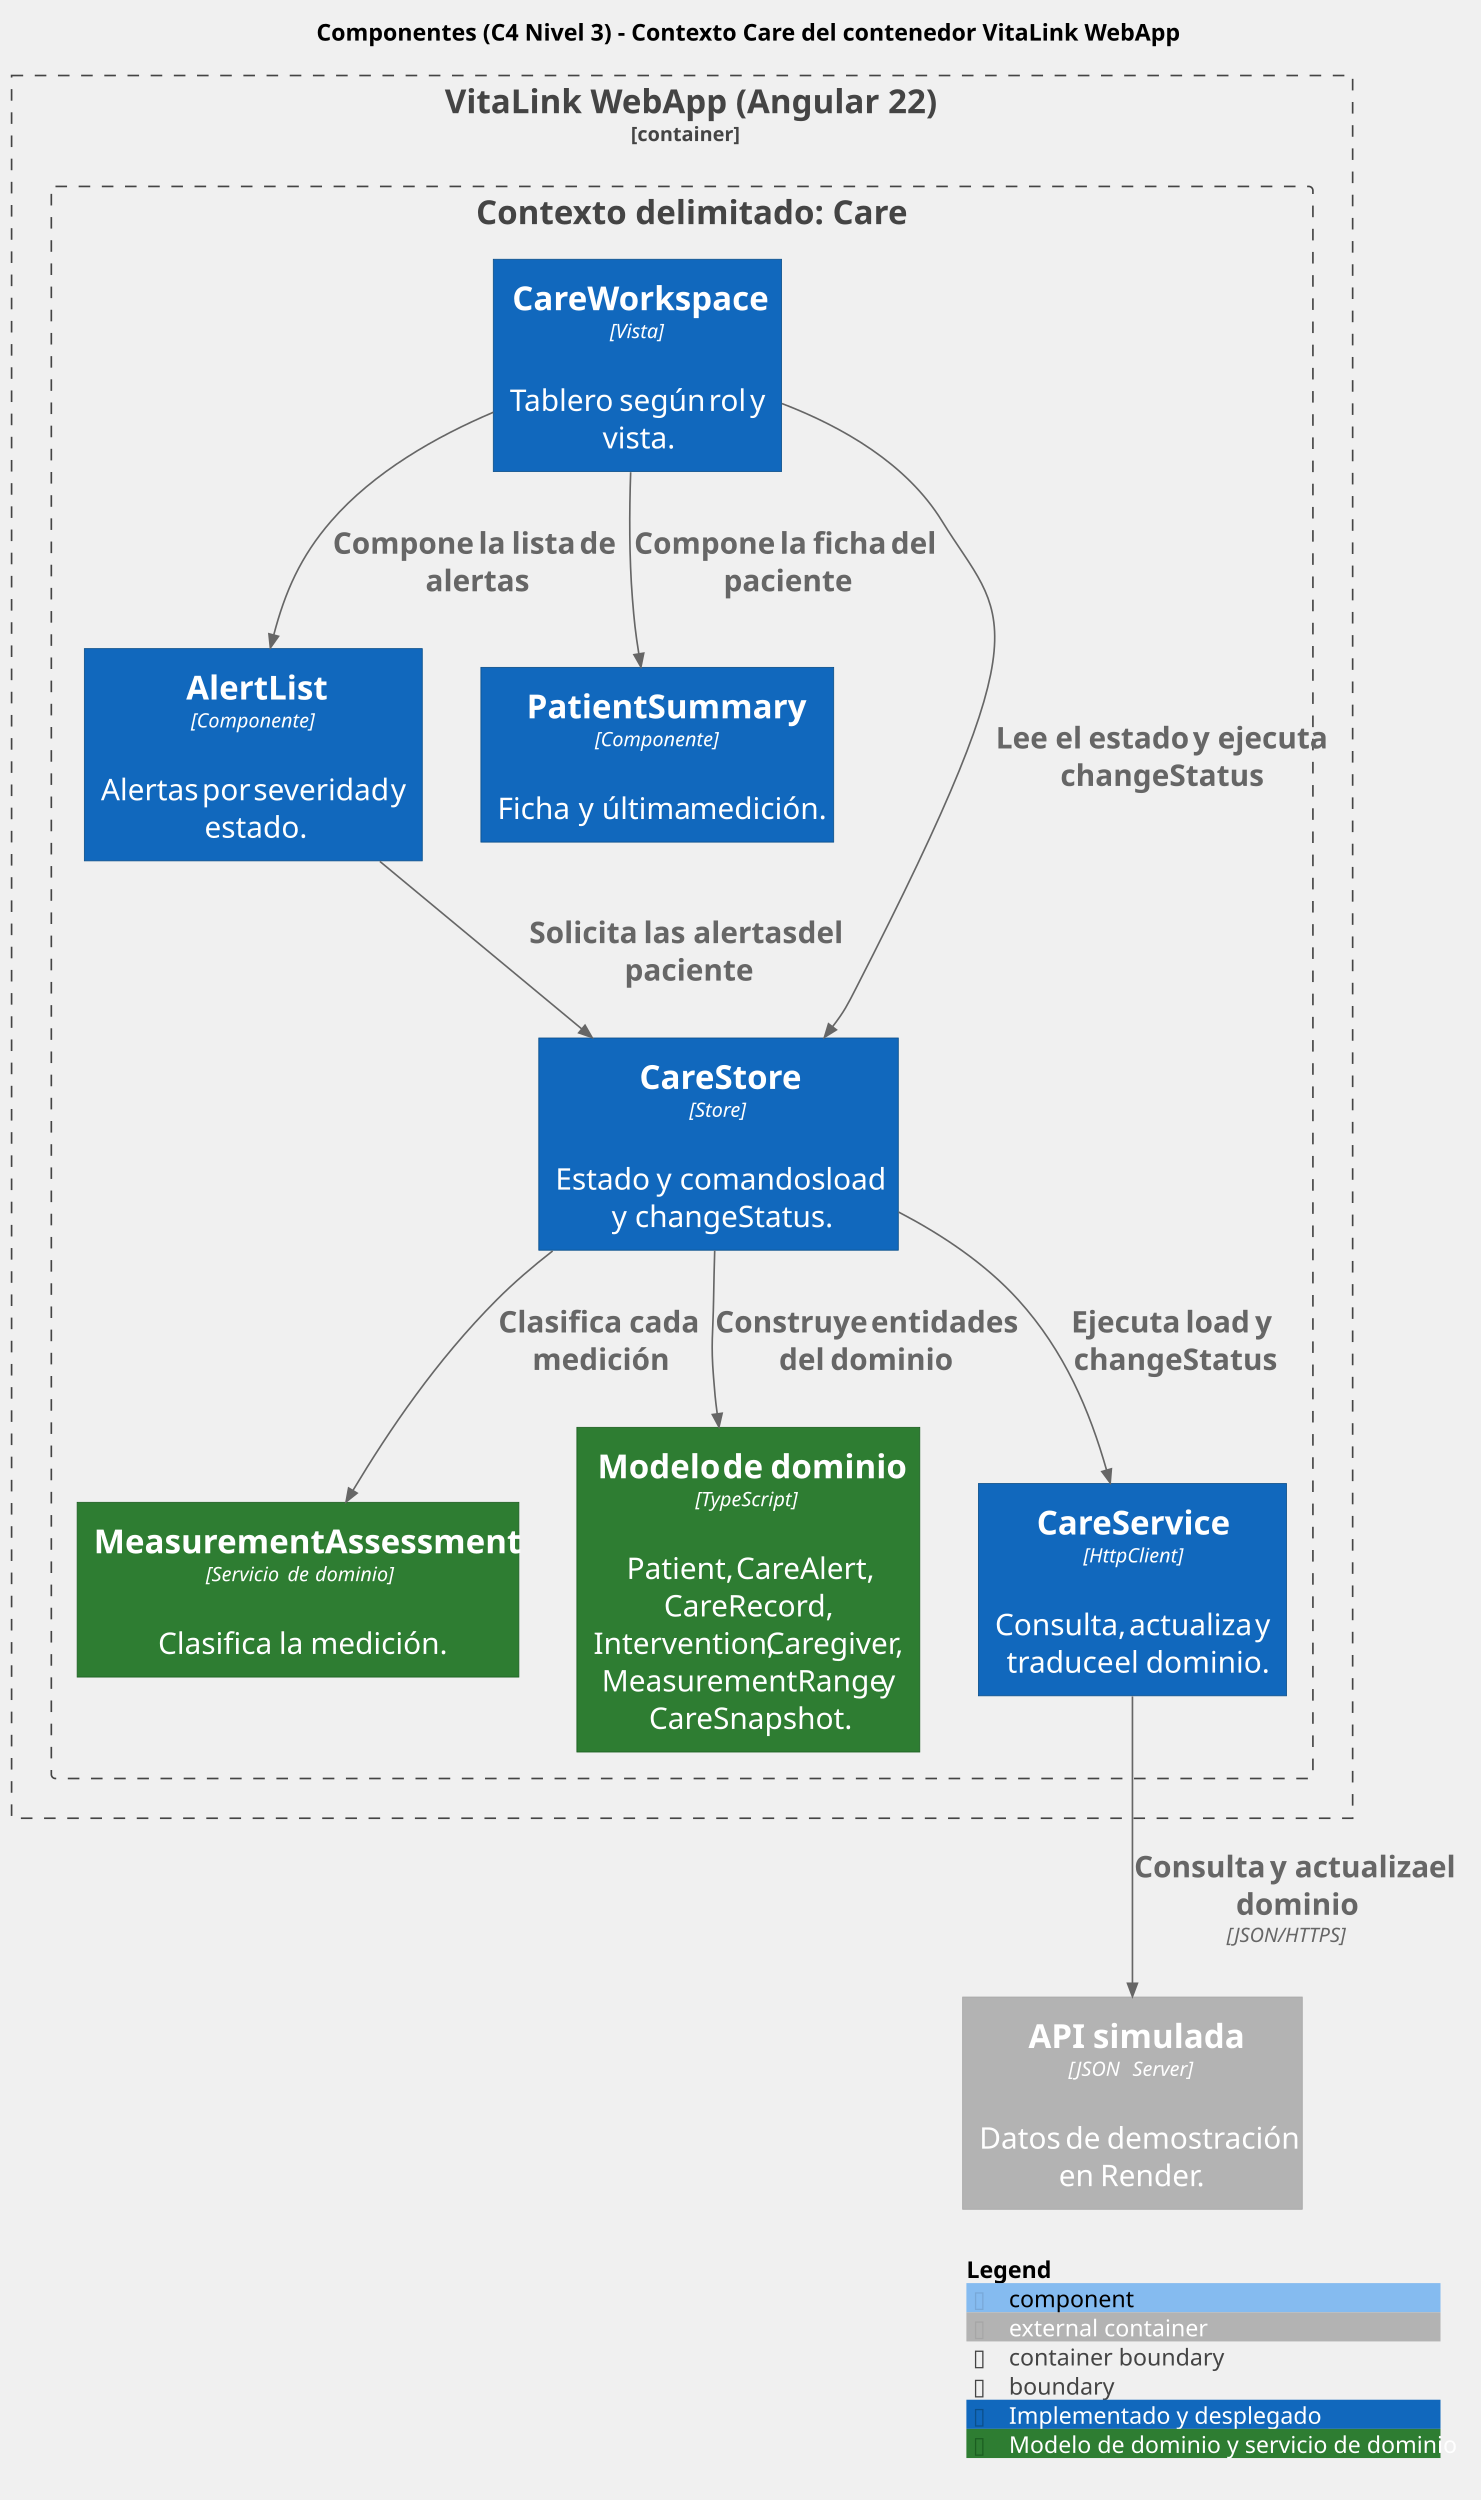
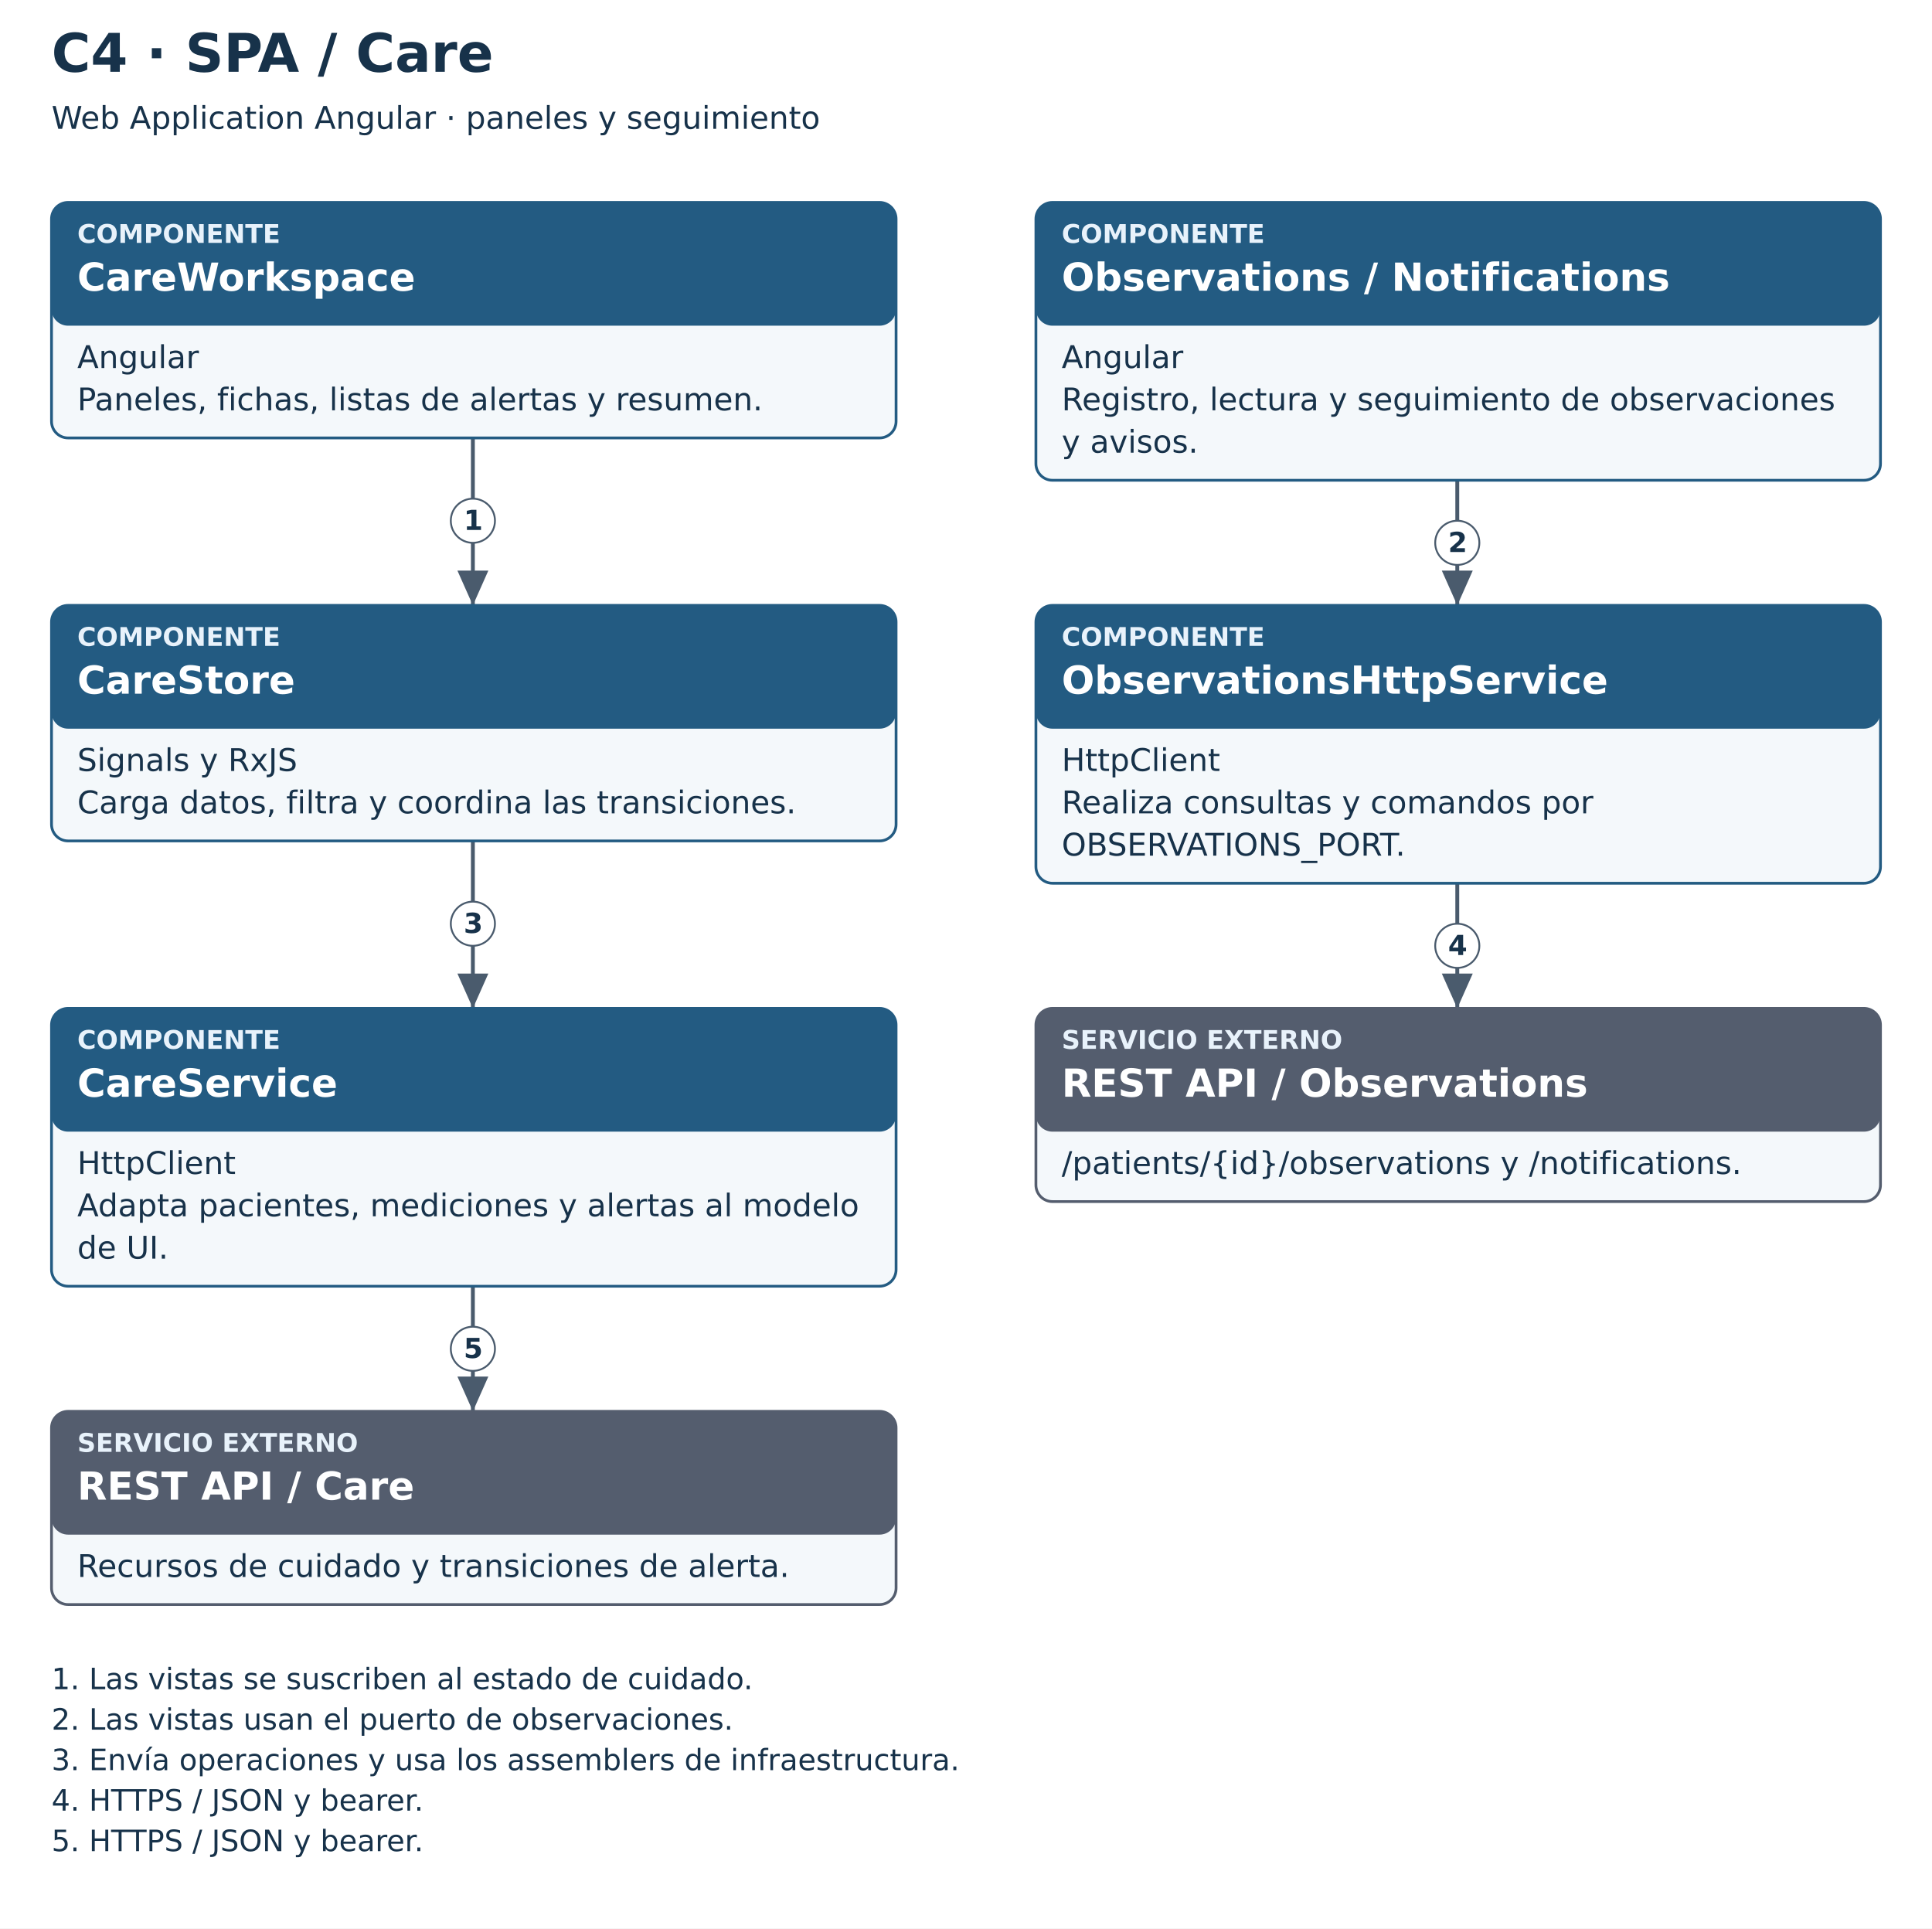
- <svg xmlns="http://www.w3.org/2000/svg" version="1.1" data-diagram-type="DESCRIPTION" style="width:894px;height:1510px;background:#FFFFFF;" width="894px" height="1510px" viewBox="0 0 894 1510" zoomAndPan="magnify" preserveAspectRatio="none" contentStyleType="text/css">
-   <defs />
-   <g font-family="sans-serif" lengthAdjust="spacing">
-     <g class="title" data-source-line="12">
-       <text x="191.113" y="24.533" fill="#000" font-size="14" textLength="504.834" font-weight="700">Componentes (C4 Nivel 3) - Contexto Care del contenedor VitaLink WebApp</text>
-     </g>
-     <g class="cluster" data-qualified-name="spa" id="ent0001" data-source-line="1666">
-       <rect x="7" y="45.609" width="810" height="1052.61" fill="none" style="stroke:#444;stroke-width:1;stroke-dasharray:7,7;" />
-       <text x="268.66" y="68.371" fill="#444" font-size="20" textLength="286.68" font-weight="700">VitaLink WebApp (Angular 22)</text>
-       <text x="380.998" y="85.223" fill="#444" font-size="12" textLength="62.004" font-weight="700">[container]</text>
-     </g>
-     <g class="cluster" data-qualified-name="spa.care" id="ent0002" data-source-line="1666">
-       <rect x="31" y="112.609" width="762" height="961.61" fill="none" style="stroke:#444;stroke-width:1;stroke-dasharray:7,7;" rx="2.5" ry="2.5" />
-       <text x="287.542" y="135.371" fill="#444" font-size="20" textLength="248.916" font-weight="700">Contexto delimitado: Care</text>
-     </g>
-     <g class="entity" data-qualified-name="spa.care.workspace" id="ent0003" data-source-line="78">
-       <rect x="297.96" y="156.609" width="174.081" height="128.172" fill="#1168BD" style="stroke:#0B4F8A;stroke-width:0.5;" />
-       <text x="309.41" y="187.371" fill="#FFF" font-size="20" textLength="151.182" font-weight="700">CareWorkspace</text>
-       <text x="368.328" y="204.223" fill="#FFF" font-size="12" textLength="33.346" font-style="italic">[Vista]</text>
-       <text x="382.5" y="225.545" fill="#FFF" font-size="18"> </text>
-       <text x="307.96" y="248.186" fill="#FFF" font-size="18" textLength="61.031">Tablero</text>
-       <text x="368.991" y="248.186" fill="#FFF" font-size="18"> </text>
-       <text x="373.992" y="248.186" fill="#FFF" font-size="18" textLength="49.043">según</text>
-       <text x="423.035" y="248.186" fill="#FFF" font-size="18"> </text>
-       <text x="428.036" y="248.186" fill="#FFF" font-size="18" textLength="20.004">rol</text>
-       <text x="448.04" y="248.186" fill="#FFF" font-size="18"> </text>
-       <text x="453.041" y="248.186" fill="#FFF" font-size="18">y</text>
-       <text x="363.995" y="270.826" fill="#FFF" font-size="18" textLength="42.012">vista.</text>
-     </g>
-     <g class="entity" data-qualified-name="spa.care.alertlist" id="ent0004" data-source-line="78">
-       <rect x="50.96" y="391.779" width="204.087" height="128.172" fill="#1168BD" style="stroke:#0B4F8A;stroke-width:0.5;" />
-       <text x="112.442" y="422.541" fill="#FFF" font-size="20" textLength="81.123" font-weight="700">AlertList</text>
-       <text x="115.313" y="439.393" fill="#FFF" font-size="12" textLength="75.381" font-style="italic">[Componente]</text>
-       <text x="150.503" y="460.715" fill="#FFF" font-size="18"> </text>
-       <text x="60.96" y="483.356" fill="#FFF" font-size="18" textLength="56.021">Alertas</text>
-       <text x="116.981" y="483.356" fill="#FFF" font-size="18"> </text>
-       <text x="121.982" y="483.356" fill="#FFF" font-size="18" textLength="26.016">por</text>
-       <text x="147.998" y="483.356" fill="#FFF" font-size="18"> </text>
-       <text x="152.999" y="483.356" fill="#FFF" font-size="18" textLength="78.047">severidad</text>
-       <text x="231.046" y="483.356" fill="#FFF" font-size="18"> </text>
-       <text x="236.047" y="483.356" fill="#FFF" font-size="18">y</text>
-       <text x="123.481" y="505.996" fill="#FFF" font-size="18" textLength="59.045">estado.</text>
-     </g>
-     <g class="entity" data-qualified-name="spa.care.summary" id="ent0005" data-source-line="78">
-       <rect x="290.47" y="403.099" width="213.069" height="105.531" fill="#1168BD" style="stroke:#0B4F8A;stroke-width:0.5;" />
-       <text x="318.089" y="433.861" fill="#FFF" font-size="20" textLength="157.832" font-weight="700">PatientSummary</text>
-       <text x="359.314" y="450.713" fill="#FFF" font-size="12" textLength="75.381" font-style="italic">[Componente]</text>
-       <text x="394.504" y="472.035" fill="#FFF" font-size="18"> </text>
-       <text x="300.47" y="494.676" fill="#FFF" font-size="18" textLength="44.016">Ficha</text>
-       <text x="344.486" y="494.676" fill="#FFF" font-size="18"> </text>
-       <text x="349.487" y="494.676" fill="#FFF" font-size="18">y</text>
-       <text x="358.487" y="494.676" fill="#FFF" font-size="18"> </text>
-       <text x="363.488" y="494.676" fill="#FFF" font-size="18" textLength="48.015">última</text>
-       <text x="411.502" y="494.676" fill="#FFF" font-size="18"> </text>
-       <text x="416.503" y="494.676" fill="#FFF" font-size="18" textLength="77.036">medición.</text>
-     </g>
-     <g class="entity" data-qualified-name="spa.care.carestore" id="ent0006" data-source-line="78">
-       <rect x="325.44" y="626.949" width="217.121" height="128.172" fill="#1168BD" style="stroke:#0B4F8A;stroke-width:0.5;" />
-       <text x="386.203" y="657.711" fill="#FFF" font-size="20" textLength="95.596" font-weight="700">CareStore</text>
-       <text x="416.326" y="674.563" fill="#FFF" font-size="12" textLength="35.35" font-style="italic">[Store]</text>
-       <text x="431.5" y="695.885" fill="#FFF" font-size="18"> </text>
-       <text x="335.44" y="718.526" fill="#FFF" font-size="18" textLength="56.039">Estado</text>
-       <text x="391.479" y="718.526" fill="#FFF" font-size="18"> </text>
-       <text x="396.48" y="718.526" fill="#FFF" font-size="18">y</text>
-       <text x="405.48" y="718.526" fill="#FFF" font-size="18"> </text>
-       <text x="410.481" y="718.526" fill="#FFF" font-size="18" textLength="83.048">comandos</text>
-       <text x="493.529" y="718.526" fill="#FFF" font-size="18"> </text>
-       <text x="498.53" y="718.526" fill="#FFF" font-size="18" textLength="34.031">load</text>
-       <text x="369.458" y="741.166" fill="#FFF" font-size="18">y</text>
-       <text x="378.458" y="741.166" fill="#FFF" font-size="18"> </text>
-       <text x="383.459" y="741.166" fill="#FFF" font-size="18" textLength="115.084">changeStatus.</text>
-     </g>
-     <g class="entity" data-qualified-name="spa.care.assessment" id="ent0007" data-source-line="78">
-       <rect x="46.61" y="907.409" width="266.777" height="105.531" fill="#2E7D32" style="stroke:#1B5E20;stroke-width:0.5;" />
-       <text x="56.61" y="938.171" fill="#FFF" font-size="20" textLength="246.777" font-weight="700">MeasurementAssessment</text>
-       <text x="124.305" y="955.023" fill="#FFF" font-size="12" textLength="46.014" font-style="italic">[Servicio</text>
-       <text x="170.319" y="955.023" fill="#FFF" font-size="12" font-style="italic"> </text>
-       <text x="173.653" y="955.023" fill="#FFF" font-size="12" textLength="13.348" font-style="italic">de</text>
-       <text x="187.001" y="955.023" fill="#FFF" font-size="12" font-style="italic"> </text>
-       <text x="190.335" y="955.023" fill="#FFF" font-size="12" textLength="45.357" font-style="italic">dominio]</text>
-       <text x="177.498" y="976.345" fill="#FFF" font-size="18"> </text>
-       <text x="95.465" y="998.986" fill="#FFF" font-size="18" textLength="68.019">Clasifica</text>
-       <text x="163.484" y="998.986" fill="#FFF" font-size="18"> </text>
-       <text x="168.485" y="998.986" fill="#FFF" font-size="18" textLength="14.01">la</text>
-       <text x="182.495" y="998.986" fill="#FFF" font-size="18"> </text>
-       <text x="187.496" y="998.986" fill="#FFF" font-size="18" textLength="77.036">medición.</text>
-     </g>
-     <g class="entity" data-qualified-name="spa.care.model" id="ent0008" data-source-line="78">
-       <rect x="348.45" y="862.119" width="207.093" height="196.094" fill="#2E7D32" style="stroke:#1B5E20;stroke-width:0.5;" />
-       <text x="360.893" y="892.881" fill="#FFF" font-size="20" textLength="69.99" font-weight="700">Modelo</text>
-       <text x="430.883" y="892.881" fill="#FFF" font-size="20" font-weight="700"> </text>
-       <text x="436.44" y="892.881" fill="#FFF" font-size="20" textLength="23.34" font-weight="700">de</text>
-       <text x="459.78" y="892.881" fill="#FFF" font-size="20" font-weight="700"> </text>
-       <text x="465.336" y="892.881" fill="#FFF" font-size="20" textLength="77.764" font-weight="700">dominio</text>
-       <text x="419.987" y="909.733" fill="#FFF" font-size="12" textLength="64.02" font-style="italic">[TypeScript]</text>
-       <text x="449.496" y="931.055" fill="#FFF" font-size="18"> </text>
-       <text x="378.463" y="953.696" fill="#FFF" font-size="18" textLength="61.04">Patient,</text>
-       <text x="439.503" y="953.696" fill="#FFF" font-size="18"> </text>
-       <text x="444.504" y="953.696" fill="#FFF" font-size="18" textLength="81.026">CareAlert,</text>
-       <text x="400.976" y="976.336" fill="#FFF" font-size="18" textLength="102.041">CareRecord,</text>
-       <text x="358.45" y="998.977" fill="#FFF" font-size="18" textLength="99.062">Intervention,</text>
-       <text x="457.512" y="998.977" fill="#FFF" font-size="18"> </text>
-       <text x="462.513" y="998.977" fill="#FFF" font-size="18" textLength="83.03">Caregiver,</text>
-       <text x="363.451" y="1021.617" fill="#FFF" font-size="18" textLength="163.09">MeasurementRange</text>
-       <text x="526.541" y="1021.617" fill="#FFF" font-size="18"> </text>
-       <text x="531.542" y="1021.617" fill="#FFF" font-size="18">y</text>
-       <text x="391.958" y="1044.258" fill="#FFF" font-size="18" textLength="120.076">CareSnapshot.</text>
-     </g>
-     <g class="entity" data-qualified-name="spa.care.careservice" id="ent0009" data-source-line="78">
-       <rect x="590.96" y="896.089" width="186.087" height="128.172" fill="#1168BD" style="stroke:#0B4F8A;stroke-width:0.5;" />
-       <text x="626.181" y="926.851" fill="#FFF" font-size="20" textLength="115.645" font-weight="700">CareService</text>
-       <text x="654.326" y="943.703" fill="#FFF" font-size="12" textLength="59.355" font-style="italic">[HttpClient]</text>
-       <text x="681.503" y="965.025" fill="#FFF" font-size="18"> </text>
-       <text x="600.96" y="987.666" fill="#FFF" font-size="18" textLength="76.043">Consulta,</text>
-       <text x="677.003" y="987.666" fill="#FFF" font-size="18"> </text>
-       <text x="682.004" y="987.666" fill="#FFF" font-size="18" textLength="71.042">actualiza</text>
-       <text x="753.046" y="987.666" fill="#FFF" font-size="18"> </text>
-       <text x="758.047" y="987.666" fill="#FFF" font-size="18">y</text>
-       <text x="607.96" y="1010.306" fill="#FFF" font-size="18" textLength="60.038">traduce</text>
-       <text x="667.999" y="1010.306" fill="#FFF" font-size="18"> </text>
-       <text x="673" y="1010.306" fill="#FFF" font-size="18" textLength="14.01">el</text>
-       <text x="687.009" y="1010.306" fill="#FFF" font-size="18"> </text>
-       <text x="692.01" y="1010.306" fill="#FFF" font-size="18" textLength="68.036">dominio.</text>
-     </g>
-     <g class="entity" data-qualified-name="fakeapi" id="ent0010" data-source-line="83">
-       <rect x="581.45" y="1206.219" width="205.098" height="128.172" fill="#B3B3B3" style="stroke:#A6A6A6;stroke-width:0.5;" />
-       <text x="621.201" y="1236.981" fill="#FFF" font-size="20" textLength="33.34" font-weight="700">API</text>
-       <text x="654.541" y="1236.981" fill="#FFF" font-size="20" font-weight="700"> </text>
-       <text x="660.097" y="1236.981" fill="#FFF" font-size="20" textLength="86.699" font-weight="700">simulada</text>
-       <text x="645.324" y="1253.833" fill="#FFF" font-size="12" textLength="35.338" font-style="italic">[JSON</text>
-       <text x="680.662" y="1253.833" fill="#FFF" font-size="12" font-style="italic"> </text>
-       <text x="683.996" y="1253.833" fill="#FFF" font-size="12" textLength="38.678" font-style="italic">Server]</text>
-       <text x="681.498" y="1275.155" fill="#FFF" font-size="18"> </text>
-       <text x="591.45" y="1297.796" fill="#FFF" font-size="18" textLength="47.021">Datos</text>
-       <text x="638.471" y="1297.796" fill="#FFF" font-size="18"> </text>
-       <text x="643.472" y="1297.796" fill="#FFF" font-size="18" textLength="20.021">de</text>
-       <text x="663.494" y="1297.796" fill="#FFF" font-size="18"> </text>
-       <text x="668.495" y="1297.796" fill="#FFF" font-size="18" textLength="108.053">demostración</text>
-       <text x="639.469" y="1320.436" fill="#FFF" font-size="18" textLength="20.021">en</text>
-       <text x="659.491" y="1320.436" fill="#FFF" font-size="18"> </text>
-       <text x="664.492" y="1320.436" fill="#FFF" font-size="18" textLength="64.037">Render.</text>
-     </g>
-     <g class="link" data-entity-1="ent0003" data-entity-2="ent0006" id="lnk11" data-source-line="1779" data-link-type="dependency">
-       <path d="M472.3,243.749 C508.8,257.749 547.63,280.009 569,314.779 C606.06,375.059 633.06,370.109 517,596.949 C511.77,607.169 510.019,610.792 502.809,620.192" style="stroke:#666;stroke-width:1;" fill="none" id="workspace-to-carestore" />
-       <polygon points="497.94,626.539,505.189,622.017,500.428,618.366,497.94,626.539" fill="#666" style="stroke:#666;stroke-width:1;stroke-linejoin:miter;stroke-miterlimit:10;" />
-       <text x="601.42" y="452.055" fill="#666" font-size="18" textLength="31.017" font-weight="700">Lee</text>
-       <text x="632.437" y="452.055" fill="#666" font-size="18" font-weight="700"> </text>
-       <text x="637.438" y="452.055" fill="#666" font-size="18" textLength="15.012" font-weight="700">el</text>
-       <text x="652.449" y="452.055" fill="#666" font-size="18" font-weight="700"> </text>
-       <text x="657.45" y="452.055" fill="#666" font-size="18" textLength="58.017" font-weight="700">estado</text>
-       <text x="715.467" y="452.055" fill="#666" font-size="18" font-weight="700"> </text>
-       <text x="720.468" y="452.055" fill="#666" font-size="18" font-weight="700">y</text>
-       <text x="730.479" y="452.055" fill="#666" font-size="18" font-weight="700"> </text>
-       <text x="735.48" y="452.055" fill="#666" font-size="18" textLength="62.033" font-weight="700">ejecuta</text>
-       <text x="640.452" y="474.696" fill="#666" font-size="18" textLength="118.028" font-weight="700">changeStatus</text>
-     </g>
-     <g class="link" data-entity-1="ent0003" data-entity-2="ent0004" id="lnk12" data-source-line="1779" data-link-type="dependency">
-       <path d="M297.92,249.029 C263.36,263.699 225.79,285.029 200,314.779 C181.43,336.199 172.17,357.491 165.33,383.571" style="stroke:#666;stroke-width:1;" fill="none" id="workspace-to-alertlist" />
-       <polygon points="163.3,391.309,168.231,384.332,162.428,382.81,163.3,391.309" fill="#666" style="stroke:#666;stroke-width:1;stroke-linejoin:miter;stroke-miterlimit:10;" />
-       <text x="201" y="334.465" fill="#666" font-size="18" textLength="82.995" font-weight="700">Compone</text>
-       <text x="283.995" y="334.465" fill="#666" font-size="18" font-weight="700"> </text>
-       <text x="288.996" y="334.465" fill="#666" font-size="18" textLength="15.012" font-weight="700">la</text>
-       <text x="304.008" y="334.465" fill="#666" font-size="18" font-weight="700"> </text>
-       <text x="309.009" y="334.465" fill="#666" font-size="18" textLength="36.018" font-weight="700">lista</text>
-       <text x="345.026" y="334.465" fill="#666" font-size="18" font-weight="700"> </text>
-       <text x="350.027" y="334.465" fill="#666" font-size="18" textLength="21.006" font-weight="700">de</text>
-       <text x="256.995" y="357.106" fill="#666" font-size="18" textLength="58.043" font-weight="700">alertas</text>
-     </g>
-     <g class="link" data-entity-1="ent0003" data-entity-2="ent0005" id="lnk13" data-source-line="1779" data-link-type="dependency">
-       <path d="M380.92,285.229 C380.1,309.249 380,336.799 382,361.779 C383.07,375.159 383.744,381.619 385.864,394.959" style="stroke:#666;stroke-width:1;" fill="none" id="workspace-to-summary" />
-       <polygon points="387.12,402.859,388.827,394.488,382.902,395.429,387.12,402.859" fill="#666" style="stroke:#666;stroke-width:1;stroke-linejoin:miter;stroke-miterlimit:10;" />
-       <text x="383" y="334.465" fill="#666" font-size="18" textLength="82.995" font-weight="700">Compone</text>
-       <text x="465.995" y="334.465" fill="#666" font-size="18" font-weight="700"> </text>
-       <text x="470.996" y="334.465" fill="#666" font-size="18" textLength="15.012" font-weight="700">la</text>
-       <text x="486.008" y="334.465" fill="#666" font-size="18" font-weight="700"> </text>
-       <text x="491.009" y="334.465" fill="#666" font-size="18" textLength="42.012" font-weight="700">ficha</text>
-       <text x="533.021" y="334.465" fill="#666" font-size="18" font-weight="700"> </text>
-       <text x="538.021" y="334.465" fill="#666" font-size="18" textLength="26.007" font-weight="700">del</text>
-       <text x="437" y="357.106" fill="#666" font-size="18" textLength="73.028" font-weight="700">paciente</text>
-     </g>
-     <g class="link" data-entity-1="ent0004" data-entity-2="ent0006" id="lnk14" data-source-line="1779" data-link-type="dependency">
-       <path d="M229.41,520.269 C269.23,553.309 311.633,588.501 351.443,621.531" style="stroke:#666;stroke-width:1;" fill="none" id="alertlist-to-carestore" />
-       <polygon points="357.6,626.639,353.359,619.222,349.528,623.84,357.6,626.639" fill="#666" style="stroke:#666;stroke-width:1;stroke-linejoin:miter;stroke-miterlimit:10;" />
-       <text x="319.67" y="569.635" fill="#666" font-size="18" textLength="64.02" font-weight="700">Solicita</text>
-       <text x="383.69" y="569.635" fill="#666" font-size="18" font-weight="700"> </text>
-       <text x="388.691" y="569.635" fill="#666" font-size="18" textLength="25.022" font-weight="700">las</text>
-       <text x="413.713" y="569.635" fill="#666" font-size="18" font-weight="700"> </text>
-       <text x="418.714" y="569.635" fill="#666" font-size="18" textLength="58.043" font-weight="700">alertas</text>
-       <text x="476.757" y="569.635" fill="#666" font-size="18" font-weight="700"> </text>
-       <text x="481.758" y="569.635" fill="#666" font-size="18" textLength="26.007" font-weight="700">del</text>
-       <text x="377.203" y="592.276" fill="#666" font-size="18" textLength="73.028" font-weight="700">paciente</text>
-     </g>
-     <g class="link" data-entity-1="ent0006" data-entity-2="ent0007" id="lnk15" data-source-line="1779" data-link-type="dependency">
-       <path d="M333.8,755.559 C321.87,764.849 310.3,774.789 300,785.119 C263.6,821.649 235.127,863.65 213.127,900.3" style="stroke:#666;stroke-width:1;" fill="none" id="carestore-to-assessment" />
-       <polygon points="209.01,907.159,215.7,901.844,210.555,898.756,209.01,907.159" fill="#666" style="stroke:#666;stroke-width:1;stroke-linejoin:miter;stroke-miterlimit:10;" />
-       <text x="301" y="804.805" fill="#666" font-size="18" textLength="74.039" font-weight="700">Clasifica</text>
-       <text x="375.039" y="804.805" fill="#666" font-size="18" font-weight="700"> </text>
-       <text x="380.04" y="804.805" fill="#666" font-size="18" textLength="41.027" font-weight="700">cada</text>
-       <text x="321.527" y="827.446" fill="#666" font-size="18" textLength="79.014" font-weight="700">medición</text>
-     </g>
-     <g class="link" data-entity-1="ent0006" data-entity-2="ent0008" id="lnk16" data-source-line="1779" data-link-type="dependency">
-       <path d="M431.68,755.369 C431.4,765.329 431.15,775.499 431,785.119 C430.66,806.009 429.29,811.309 431,832.119 C431.8,841.819 431.879,843.949 433.209,853.989" style="stroke:#666;stroke-width:1;" fill="none" id="carestore-to-model" />
-       <polygon points="434.26,861.919,436.183,853.595,430.235,854.383,434.26,861.919" fill="#666" style="stroke:#666;stroke-width:1;stroke-linejoin:miter;stroke-miterlimit:10;" />
-       <text x="432" y="804.805" fill="#666" font-size="18" textLength="89.016" font-weight="700">Construye</text>
-       <text x="521.016" y="804.805" fill="#666" font-size="18" font-weight="700"> </text>
-       <text x="526.017" y="804.805" fill="#666" font-size="18" textLength="84.023" font-weight="700">entidades</text>
-       <text x="470.522" y="827.446" fill="#666" font-size="18" textLength="26.007" font-weight="700">del</text>
-       <text x="496.529" y="827.446" fill="#666" font-size="18" font-weight="700"> </text>
-       <text x="501.53" y="827.446" fill="#666" font-size="18" textLength="69.987" font-weight="700">dominio</text>
-     </g>
-     <g class="link" data-entity-1="ent0006" data-entity-2="ent0009" id="lnk17" data-source-line="1779" data-link-type="dependency">
-       <path d="M542.79,732.099 C569.03,745.769 595.18,763.269 615,785.119 C643.06,816.059 658.133,852.107 668.383,887.987" style="stroke:#666;stroke-width:1;" fill="none" id="carestore-to-careservice" />
-       <polygon points="670.58,895.679,671.267,887.163,665.498,888.811,670.58,895.679" fill="#666" style="stroke:#666;stroke-width:1;stroke-linejoin:miter;stroke-miterlimit:10;" />
-       <text x="647" y="804.805" fill="#666" font-size="18" textLength="64.028" font-weight="700">Ejecuta</text>
-       <text x="711.028" y="804.805" fill="#666" font-size="18" font-weight="700"> </text>
-       <text x="716.029" y="804.805" fill="#666" font-size="18" textLength="37.002" font-weight="700">load</text>
-       <text x="753.031" y="804.805" fill="#666" font-size="18" font-weight="700"> </text>
-       <text x="758.032" y="804.805" fill="#666" font-size="18" font-weight="700">y</text>
-       <text x="648.507" y="827.446" fill="#666" font-size="18" textLength="118.028" font-weight="700">changeStatus</text>
-     </g>
-     <g class="link" data-entity-1="ent0009" data-entity-2="ent0010" id="lnk18" data-source-line="1779" data-link-type="dependency">
-       <path d="M684,1024.639 C684,1077.669 684,1144.909 684,1197.909" style="stroke:#666;stroke-width:1;" fill="none" id="careservice-to-fakeapi" />
-       <polygon points="684,1205.909,687,1197.909,681,1197.909,684,1205.909" fill="#666" style="stroke:#666;stroke-width:1;stroke-linejoin:miter;stroke-miterlimit:10;" />
-       <text x="685" y="1133.905" fill="#666" font-size="18" textLength="77.001" font-weight="700">Consulta</text>
-       <text x="762.001" y="1133.905" fill="#666" font-size="18" font-weight="700"> </text>
-       <text x="767.002" y="1133.905" fill="#666" font-size="18" font-weight="700">y</text>
-       <text x="777.013" y="1133.905" fill="#666" font-size="18" font-weight="700"> </text>
-       <text x="782.014" y="1133.905" fill="#666" font-size="18" textLength="76.034" font-weight="700">actualiza</text>
-       <text x="858.048" y="1133.905" fill="#666" font-size="18" font-weight="700"> </text>
-       <text x="863.049" y="1133.905" fill="#666" font-size="18" textLength="15.012" font-weight="700">el</text>
-       <text x="746.537" y="1156.546" fill="#666" font-size="18" textLength="69.987" font-weight="700">dominio</text>
-       <text x="740.86" y="1172.958" fill="#666" font-size="12" textLength="81.34" font-style="italic">[JSON/HTTPS]</text>
-     </g>
-     <g class="legend" data-source-line="1576">
-       <rect x="583.703" y="1361.391" width="286.357" height="17.609" fill="none" style="stroke:none;" />
-       <text x="583.703" y="1375.924" fill="#000" font-size="14" textLength="49.779" font-weight="700">Legend</text>
-       <text x="637.372" y="1375.924" fill="#FFF" font-size="14"> </text>
-       <rect x="583.703" y="1379.001" width="286.357" height="17.609" fill="#85BBF0" style="stroke:none;" />
-       <text x="587.593" y="1393.534" fill="#78A8D8" font-size="14">▯</text>
-       <text x="601.593" y="1393.534" fill="#FFF" font-size="14"> </text>
-       <text x="609.372" y="1393.534" fill="#000" font-size="14" textLength="69.269">component</text>
-       <text x="682.53" y="1393.534" fill="#FFF" font-size="14"> </text>
-       <rect x="583.703" y="1396.61" width="286.357" height="17.609" fill="#B3B3B3" style="stroke:none;" />
-       <text x="587.593" y="1411.143" fill="#A6A6A6" font-size="14">▯</text>
-       <text x="601.593" y="1411.143" fill="#FFF" font-size="14"> </text>
-       <text x="609.372" y="1411.143" fill="#FFF" font-size="14" textLength="111.289">external container</text>
-       <text x="724.551" y="1411.143" fill="#FFF" font-size="14"> </text>
-       <rect x="583.703" y="1414.219" width="286.357" height="17.609" fill="none" style="stroke:none;" />
-       <text x="587.593" y="1428.753" fill="#444" font-size="14">▯</text>
-       <text x="601.593" y="1428.753" fill="#FFF" font-size="14"> </text>
-       <text x="609.372" y="1428.753" fill="#444" font-size="14" textLength="119.861">container boundary</text>
-       <text x="733.123" y="1428.753" fill="#FFF" font-size="14"> </text>
-       <rect x="583.703" y="1431.829" width="286.357" height="17.609" fill="none" style="stroke:none;" />
-       <text x="587.593" y="1446.362" fill="#444" font-size="14">▯</text>
-       <text x="601.593" y="1446.362" fill="#FFF" font-size="14"> </text>
-       <text x="609.372" y="1446.362" fill="#444" font-size="14" textLength="58.379">boundary</text>
-       <text x="671.641" y="1446.362" fill="#FFF" font-size="14"> </text>
-       <rect x="583.703" y="1449.438" width="286.357" height="17.609" fill="#1168BD" style="stroke:none;" />
-       <text x="587.593" y="1463.971" fill="#0B4F8A" font-size="14">▯</text>
-       <text x="601.593" y="1463.971" fill="#FFF" font-size="14"> </text>
-       <text x="609.372" y="1463.971" fill="#FFF" font-size="14" textLength="175.896">Implementado y desplegado</text>
-       <text x="789.157" y="1463.971" fill="#FFF" font-size="14"> </text>
-       <rect x="583.703" y="1467.048" width="286.357" height="17.609" fill="#2E7D32" style="stroke:none;" />
-       <text x="587.593" y="1481.581" fill="#1B5E20" font-size="14">▯</text>
-       <text x="601.593" y="1481.581" fill="#FFF" font-size="14"> </text>
-       <text x="609.372" y="1481.581" fill="#FFF" font-size="14" textLength="252.909">Modelo de dominio y servicio de dominio</text>
-       <text x="866.171" y="1481.581" fill="#FFF" font-size="14"> </text>
-       <line x1="583.703" y1="1361.391" x2="870.061" y2="1361.391" style="stroke:none;" />
-       <line x1="583.703" y1="1379.001" x2="870.061" y2="1379.001" style="stroke:none;" />
-       <line x1="583.703" y1="1396.61" x2="870.061" y2="1396.61" style="stroke:none;" />
-       <line x1="583.703" y1="1414.219" x2="870.061" y2="1414.219" style="stroke:none;" />
-       <line x1="583.703" y1="1431.829" x2="870.061" y2="1431.829" style="stroke:none;" />
-       <line x1="583.703" y1="1449.438" x2="870.061" y2="1449.438" style="stroke:none;" />
-       <line x1="583.703" y1="1467.048" x2="870.061" y2="1467.048" style="stroke:none;" />
-       <line x1="583.703" y1="1484.657" x2="870.061" y2="1484.657" style="stroke:none;" />
-       <line x1="583.703" y1="1361.391" x2="583.703" y2="1484.657" style="stroke:none;" />
-       <line x1="870.061" y1="1361.391" x2="870.061" y2="1484.657" style="stroke:none;" />
-     </g>
-   </g>
+ <svg xmlns="http://www.w3.org/2000/svg" viewBox="0 0 1050 1048" width="1050" height="1048" role="img">
+   <defs>
+     <marker id="arrow" markerWidth="10" markerHeight="9" refX="9" refY="4" orient="auto">
+       <path d="M0,0 L9,4 L0,8 z" fill="#4a5b6d" />
+     </marker>
+   </defs>
+   <rect width="1050" height="1048" fill="#ffffff" />
+   <text x="28" y="39" font-family="DejaVu Sans" font-size="29" font-weight="700" fill="#17324a">C4 · SPA / Care</text>
+   <text x="28" y="70" font-family="DejaVu Sans" font-size="17" font-weight="400" fill="#17324a">Web Application Angular · paneles y seguimiento</text>
+   <polyline points="257,238 257,283 257,283 257,329" fill="none" stroke="#4a5b6d" stroke-width="2.1" marker-end="url(#arrow)" />
+   <circle cx="257.0" cy="283" r="12" fill="#fff" stroke="#4a5b6d" />
+   <text x="252.0" y="288" font-family="DejaVu Sans" font-size="15" font-weight="700" fill="#17324a">1</text>
+   <polyline points="792,261 792,295 792,295 792,329" fill="none" stroke="#4a5b6d" stroke-width="2.1" marker-end="url(#arrow)" />
+   <circle cx="792.0" cy="295" r="12" fill="#fff" stroke="#4a5b6d" />
+   <text x="787.0" y="300" font-family="DejaVu Sans" font-size="15" font-weight="700" fill="#17324a">2</text>
+   <polyline points="257,457 257,502 257,502 257,548" fill="none" stroke="#4a5b6d" stroke-width="2.1" marker-end="url(#arrow)" />
+   <circle cx="257.0" cy="502" r="12" fill="#fff" stroke="#4a5b6d" />
+   <text x="252.0" y="507" font-family="DejaVu Sans" font-size="15" font-weight="700" fill="#17324a">3</text>
+   <polyline points="792,480 792,514 792,514 792,548" fill="none" stroke="#4a5b6d" stroke-width="2.1" marker-end="url(#arrow)" />
+   <circle cx="792.0" cy="514" r="12" fill="#fff" stroke="#4a5b6d" />
+   <text x="787.0" y="519" font-family="DejaVu Sans" font-size="15" font-weight="700" fill="#17324a">4</text>
+   <polyline points="257,699 257,733 257,733 257,767" fill="none" stroke="#4a5b6d" stroke-width="2.1" marker-end="url(#arrow)" />
+   <circle cx="257.0" cy="733" r="12" fill="#fff" stroke="#4a5b6d" />
+   <text x="252.0" y="738" font-family="DejaVu Sans" font-size="15" font-weight="700" fill="#17324a">5</text>
+   <rect x="28" y="110" width="459" height="128" rx="9" fill="#f4f8fb" stroke="#235b82" stroke-width="1.5" />
+   <rect x="28" y="110" width="459" height="67" rx="9" fill="#235b82" />
+   <text x="42" y="132" font-family="DejaVu Sans" font-size="14" font-weight="700" fill="#e8f2fb">COMPONENTE</text>
+   <text x="42" y="158" font-family="DejaVu Sans" font-size="21" font-weight="700" fill="#ffffff">CareWorkspace</text>
+   <text x="42" y="200" font-family="DejaVu Sans" font-size="17" font-weight="400" fill="#17324a">Angular</text>
+   <text x="42" y="223" font-family="DejaVu Sans" font-size="17" font-weight="400" fill="#17324a">Paneles, fichas, listas de alertas y resumen.</text>
+   <rect x="563" y="110" width="459" height="151" rx="9" fill="#f4f8fb" stroke="#235b82" stroke-width="1.5" />
+   <rect x="563" y="110" width="459" height="67" rx="9" fill="#235b82" />
+   <text x="577" y="132" font-family="DejaVu Sans" font-size="14" font-weight="700" fill="#e8f2fb">COMPONENTE</text>
+   <text x="577" y="158" font-family="DejaVu Sans" font-size="21" font-weight="700" fill="#ffffff">Observations / Notifications</text>
+   <text x="577" y="200" font-family="DejaVu Sans" font-size="17" font-weight="400" fill="#17324a">Angular</text>
+   <text x="577" y="223" font-family="DejaVu Sans" font-size="17" font-weight="400" fill="#17324a">Registro, lectura y seguimiento de observaciones</text>
+   <text x="577" y="246" font-family="DejaVu Sans" font-size="17" font-weight="400" fill="#17324a">y avisos.</text>
+   <rect x="28" y="329" width="459" height="128" rx="9" fill="#f4f8fb" stroke="#235b82" stroke-width="1.5" />
+   <rect x="28" y="329" width="459" height="67" rx="9" fill="#235b82" />
+   <text x="42" y="351" font-family="DejaVu Sans" font-size="14" font-weight="700" fill="#e8f2fb">COMPONENTE</text>
+   <text x="42" y="377" font-family="DejaVu Sans" font-size="21" font-weight="700" fill="#ffffff">CareStore</text>
+   <text x="42" y="419" font-family="DejaVu Sans" font-size="17" font-weight="400" fill="#17324a">Signals y RxJS</text>
+   <text x="42" y="442" font-family="DejaVu Sans" font-size="17" font-weight="400" fill="#17324a">Carga datos, filtra y coordina las transiciones.</text>
+   <rect x="563" y="329" width="459" height="151" rx="9" fill="#f4f8fb" stroke="#235b82" stroke-width="1.5" />
+   <rect x="563" y="329" width="459" height="67" rx="9" fill="#235b82" />
+   <text x="577" y="351" font-family="DejaVu Sans" font-size="14" font-weight="700" fill="#e8f2fb">COMPONENTE</text>
+   <text x="577" y="377" font-family="DejaVu Sans" font-size="21" font-weight="700" fill="#ffffff">ObservationsHttpService</text>
+   <text x="577" y="419" font-family="DejaVu Sans" font-size="17" font-weight="400" fill="#17324a">HttpClient</text>
+   <text x="577" y="442" font-family="DejaVu Sans" font-size="17" font-weight="400" fill="#17324a">Realiza consultas y comandos por</text>
+   <text x="577" y="465" font-family="DejaVu Sans" font-size="17" font-weight="400" fill="#17324a">OBSERVATIONS_PORT.</text>
+   <rect x="28" y="548" width="459" height="151" rx="9" fill="#f4f8fb" stroke="#235b82" stroke-width="1.5" />
+   <rect x="28" y="548" width="459" height="67" rx="9" fill="#235b82" />
+   <text x="42" y="570" font-family="DejaVu Sans" font-size="14" font-weight="700" fill="#e8f2fb">COMPONENTE</text>
+   <text x="42" y="596" font-family="DejaVu Sans" font-size="21" font-weight="700" fill="#ffffff">CareService</text>
+   <text x="42" y="638" font-family="DejaVu Sans" font-size="17" font-weight="400" fill="#17324a">HttpClient</text>
+   <text x="42" y="661" font-family="DejaVu Sans" font-size="17" font-weight="400" fill="#17324a">Adapta pacientes, mediciones y alertas al modelo</text>
+   <text x="42" y="684" font-family="DejaVu Sans" font-size="17" font-weight="400" fill="#17324a">de UI.</text>
+   <rect x="563" y="548" width="459" height="105" rx="9" fill="#f4f8fb" stroke="#545d6e" stroke-width="1.5" />
+   <rect x="563" y="548" width="459" height="67" rx="9" fill="#545d6e" />
+   <text x="577" y="570" font-family="DejaVu Sans" font-size="14" font-weight="700" fill="#e8f2fb">SERVICIO EXTERNO</text>
+   <text x="577" y="596" font-family="DejaVu Sans" font-size="21" font-weight="700" fill="#ffffff">REST API / Observations</text>
+   <text x="577" y="638" font-family="DejaVu Sans" font-size="17" font-weight="400" fill="#17324a">/patients/{id}/observations y /notifications.</text>
+   <rect x="28" y="767" width="459" height="105" rx="9" fill="#f4f8fb" stroke="#545d6e" stroke-width="1.5" />
+   <rect x="28" y="767" width="459" height="67" rx="9" fill="#545d6e" />
+   <text x="42" y="789" font-family="DejaVu Sans" font-size="14" font-weight="700" fill="#e8f2fb">SERVICIO EXTERNO</text>
+   <text x="42" y="815" font-family="DejaVu Sans" font-size="21" font-weight="700" fill="#ffffff">REST API / Care</text>
+   <text x="42" y="857" font-family="DejaVu Sans" font-size="17" font-weight="400" fill="#17324a">Recursos de cuidado y transiciones de alerta.</text>
+   <text x="28" y="918" font-family="DejaVu Sans" font-size="16" font-weight="400" fill="#17324a">1. Las vistas se suscriben al estado de cuidado.</text>
+   <text x="28" y="940" font-family="DejaVu Sans" font-size="16" font-weight="400" fill="#17324a">2. Las vistas usan el puerto de observaciones.</text>
+   <text x="28" y="962" font-family="DejaVu Sans" font-size="16" font-weight="400" fill="#17324a">3. Envía operaciones y usa los assemblers de infraestructura.</text>
+   <text x="28" y="984" font-family="DejaVu Sans" font-size="16" font-weight="400" fill="#17324a">4. HTTPS / JSON y bearer.</text>
+   <text x="28" y="1006" font-family="DejaVu Sans" font-size="16" font-weight="400" fill="#17324a">5. HTTPS / JSON y bearer.</text>
</svg>
